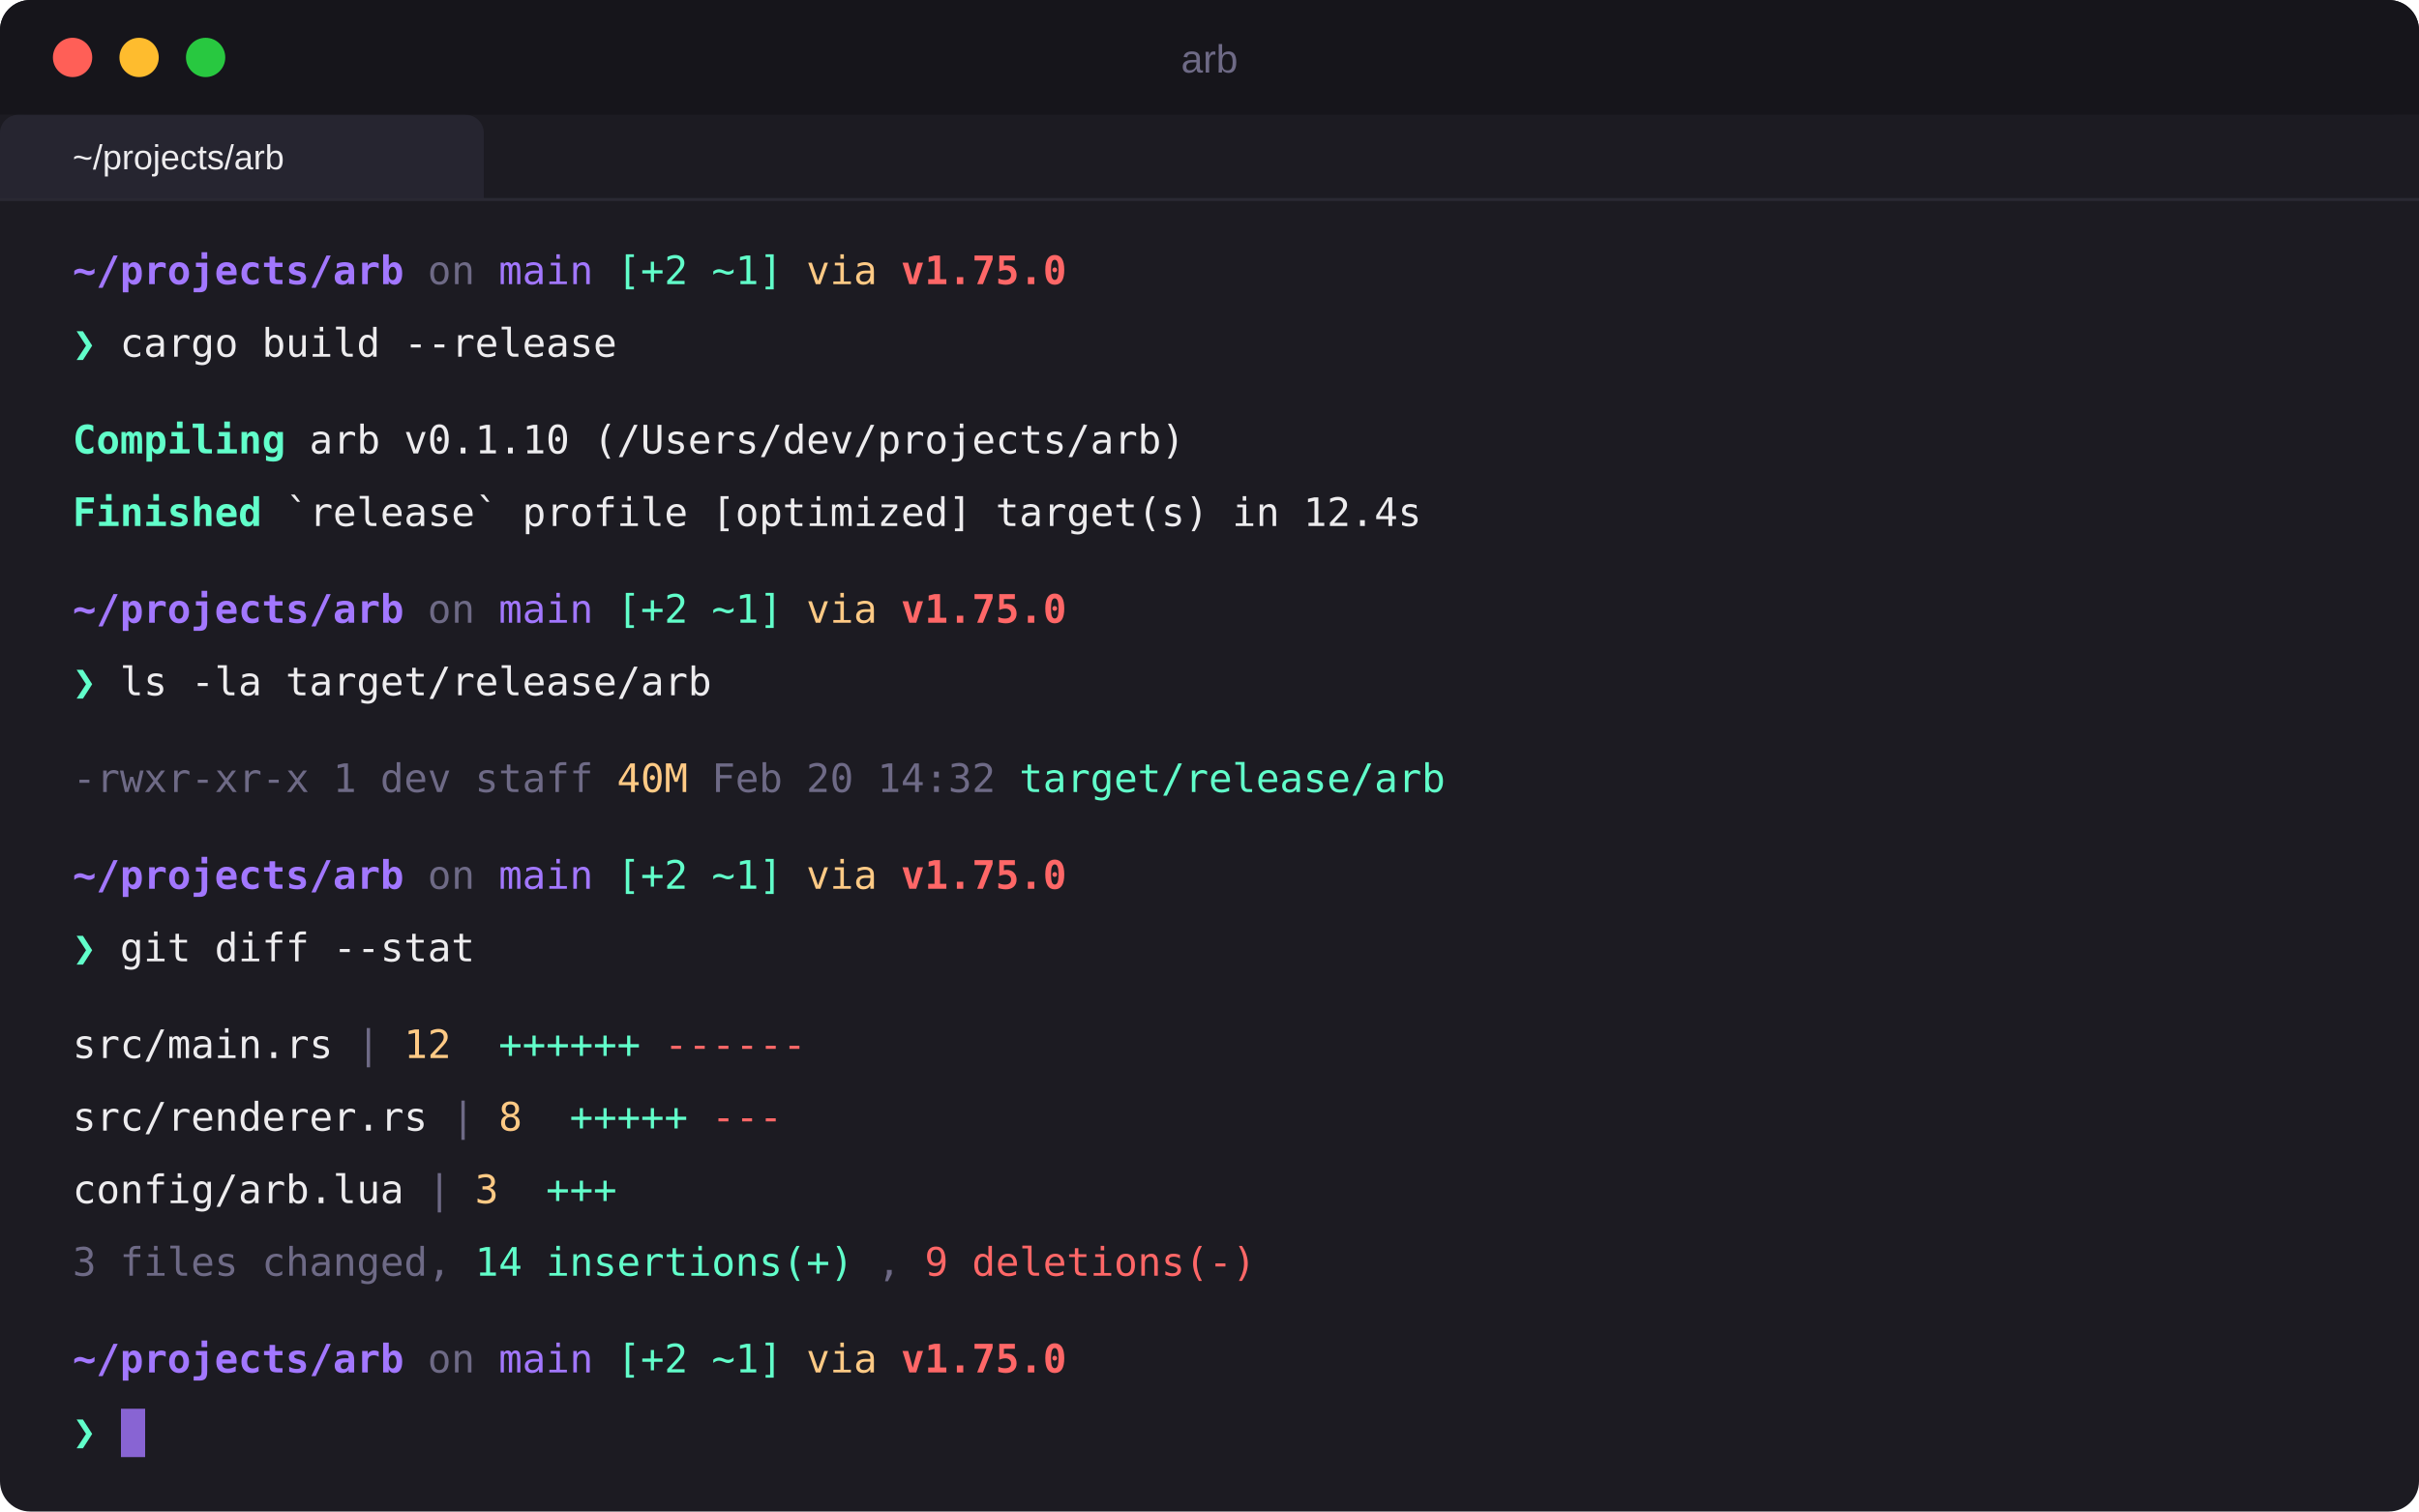
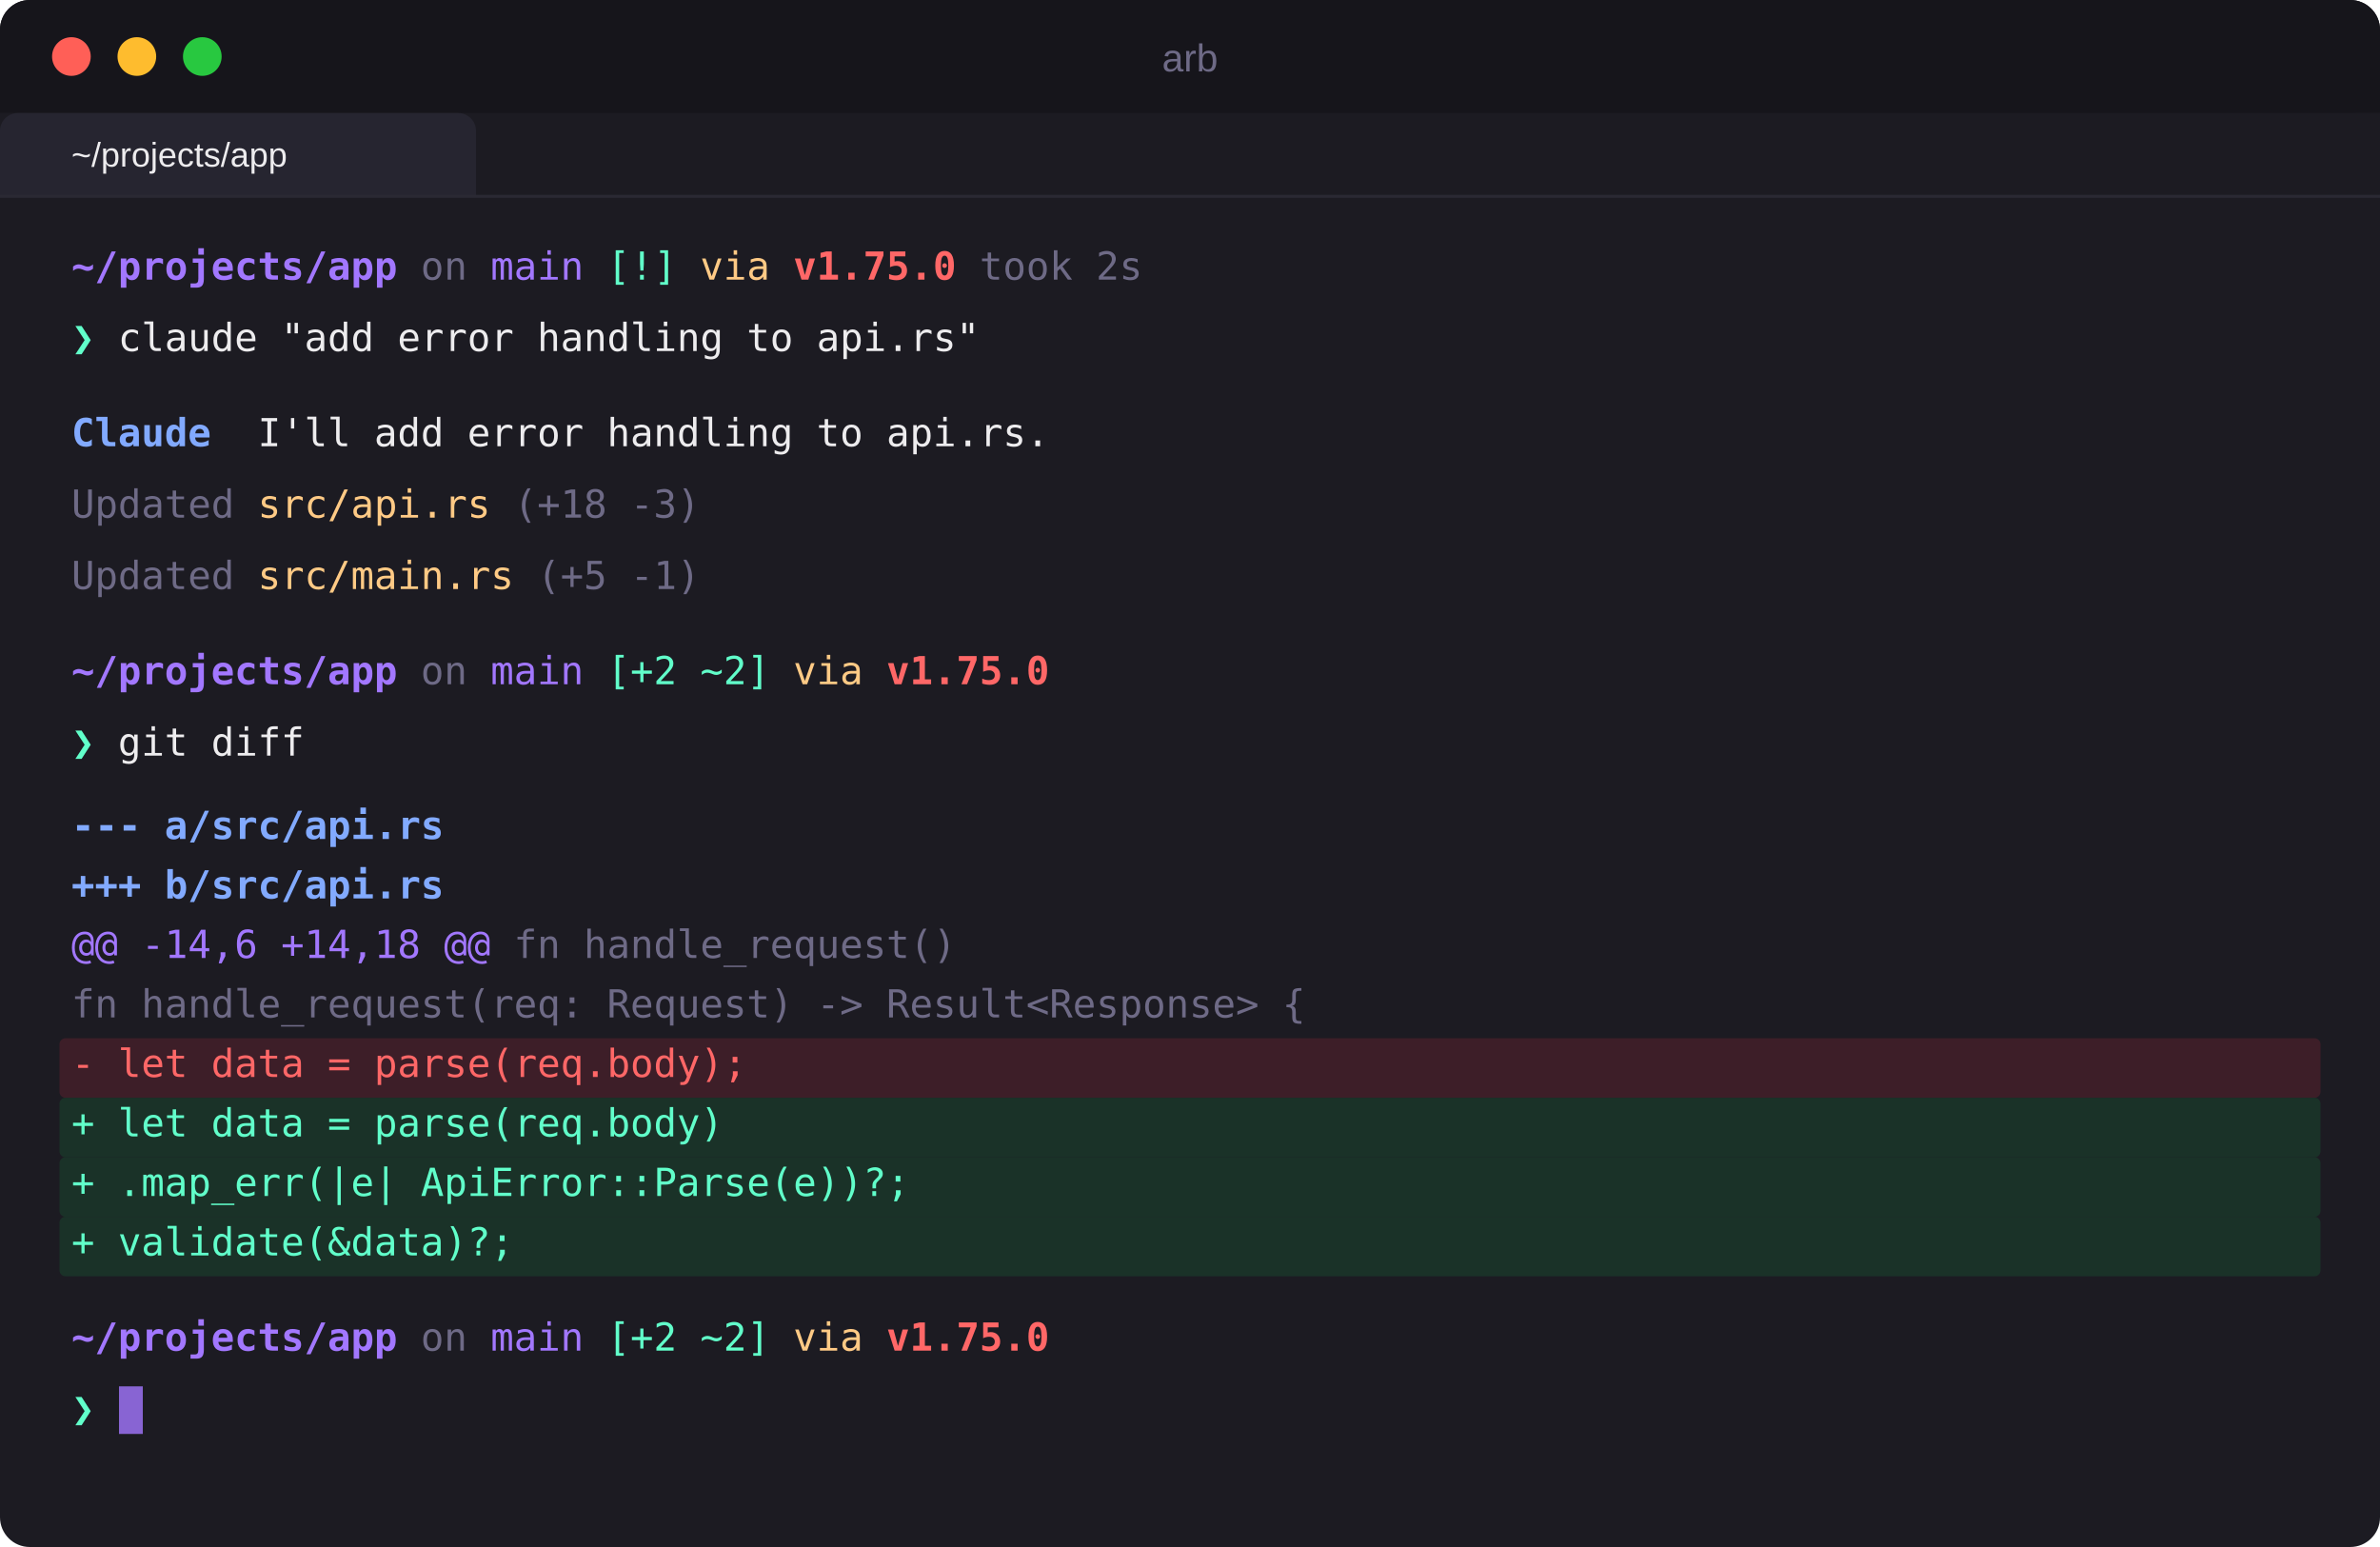
- <svg xmlns="http://www.w3.org/2000/svg" viewBox="0 0 800 500" width="800" height="500">
+ <svg xmlns="http://www.w3.org/2000/svg" viewBox="0 0 800 520" width="800" height="520">
  <defs>
    <style>
      .bg { fill: #1c1b22; }
      .titlebar { fill: #16151b; }
      .fg { fill: #edecee; font-family: 'JetBrains Mono', 'SF Mono', 'Fira Code', 'Cascadia Code', Menlo, Consolas, monospace; font-size: 13px; }
      .purple { fill: #a277ff; }
      .green { fill: #61ffca; }
      .yellow { fill: #ffca85; }
      .red { fill: #ff6767; }
      .dim { fill: #6e6a86; }
      .white { fill: #edecee; }
      .bold { font-weight: bold; }
+       .blue { fill: #82aaff; }
+       .orange { fill: #ffca85; }
+       .cyan { fill: #61ffca; }
+ 
+       /* Typing animation: lines appear sequentially */
+       @keyframes fadeIn {
+         0% { opacity: 0; }
+         100% { opacity: 1; }
+       }
+ 
+       @keyframes cursorBlink {
+         0%, 49% { opacity: 1; }
+         50%, 100% { opacity: 0; }
+       }
+ 
+       .line1 { animation: fadeIn 0.3s ease-out 0.2s both; }
+       .line2 { animation: fadeIn 0.3s ease-out 0.6s both; }
+       .line3 { animation: fadeIn 0.3s ease-out 1.2s both; }
+       .line4 { animation: fadeIn 0.3s ease-out 1.6s both; }
+       .line5 { animation: fadeIn 0.3s ease-out 2.0s both; }
+       .line6 { animation: fadeIn 0.3s ease-out 2.4s both; }
+       .line7 { animation: fadeIn 0.3s ease-out 2.8s both; }
+       .line8 { animation: fadeIn 0.3s ease-out 3.2s both; }
+       .line9 { animation: fadeIn 0.3s ease-out 3.6s both; }
+       .line10 { animation: fadeIn 0.3s ease-out 4.0s both; }
+       .line11 { animation: fadeIn 0.3s ease-out 4.4s both; }
+       .line12 { animation: fadeIn 0.3s ease-out 4.6s both; }
+       .line13 { animation: fadeIn 0.3s ease-out 4.8s both; }
+       .line14 { animation: fadeIn 0.3s ease-out 5.0s both; }
+       .line15 { animation: fadeIn 0.3s ease-out 5.2s both; }
+       .line16 { animation: fadeIn 0.3s ease-out 5.6s both; }
+       .line17 { animation: fadeIn 0.3s ease-out 6.0s both; }
+ 
+       .cursor {
+         animation: cursorBlink 1s step-end infinite 6.2s;
+       }
    </style>
  </defs>
-   <rect class="bg" width="800" height="500" rx="10" ry="10" />
+   <rect class="bg" width="800" height="520" rx="10" ry="10" />
  <rect class="titlebar" width="800" height="38" rx="10" ry="10" />
  <rect class="titlebar" y="20" width="800" height="18" />
  <circle cx="24" cy="19" r="6.5" fill="#ff5f57" />
  <circle cx="46" cy="19" r="6.5" fill="#febc2e" />
  <circle cx="68" cy="19" r="6.5" fill="#28c840" />
  <text x="400" y="24" text-anchor="middle" fill="#6e6a86" font-family="'SF Pro Text', 'Helvetica Neue', Arial, sans-serif" font-size="13">arb</text>
  <rect x="0" y="38" width="800" height="28" fill="#1c1b22" />
  <rect x="0" y="38" width="160" height="28" fill="#262530" rx="6" ry="6" />
  <rect x="0" y="56" width="160" height="10" fill="#262530" />
-   <text x="24" y="56" fill="#edecee" font-family="'SF Pro Text', 'Helvetica Neue', Arial, sans-serif" font-size="11.5">~/projects/arb</text>
+   <text x="24" y="56" fill="#edecee" font-family="'SF Pro Text', 'Helvetica Neue', Arial, sans-serif" font-size="11.5">~/projects/app</text>
  <line x1="0" y1="66" x2="800" y2="66" stroke="#2a2933" stroke-width="1" />
-   <text y="94" class="fg">
-     <tspan x="24" class="purple bold">~/projects/arb</tspan>
-     <tspan class="dim"> on </tspan>
-     <tspan class="purple"> main</tspan>
-     <tspan class="green"> [+2 ~1]</tspan>
-     <tspan class="yellow"> via </tspan>
-     <tspan class="red bold"> v1.75.0</tspan>
-   </text>
-   <text y="118" class="fg">
-     <tspan x="24" class="green bold">❯</tspan>
-     <tspan class="white"> cargo build --release</tspan>
-   </text>
-   <text y="150" class="fg">
-     <tspan x="24" class="green bold">   Compiling</tspan>
-     <tspan class="white"> arb v0.1.10 (/Users/dev/projects/arb)</tspan>
-   </text>
-   <text y="174" class="fg">
-     <tspan x="24" class="green bold">    Finished</tspan>
-     <tspan class="white"> `release` profile [optimized] target(s) in 12.4s</tspan>
-   </text>
-   <text y="206" class="fg">
-     <tspan x="24" class="purple bold">~/projects/arb</tspan>
-     <tspan class="dim"> on </tspan>
-     <tspan class="purple"> main</tspan>
-     <tspan class="green"> [+2 ~1]</tspan>
-     <tspan class="yellow"> via </tspan>
-     <tspan class="red bold"> v1.75.0</tspan>
-   </text>
-   <text y="230" class="fg">
-     <tspan x="24" class="green bold">❯</tspan>
-     <tspan class="white"> ls -la target/release/arb</tspan>
-   </text>
-   <text y="262" class="fg">
-     <tspan x="24" class="dim">-rwxr-xr-x</tspan>
-     <tspan class="dim">  1 dev staff</tspan>
-     <tspan class="yellow"> 40M</tspan>
-     <tspan class="dim"> Feb 20 14:32</tspan>
-     <tspan class="green"> target/release/arb</tspan>
-   </text>
-   <text y="294" class="fg">
-     <tspan x="24" class="purple bold">~/projects/arb</tspan>
-     <tspan class="dim"> on </tspan>
-     <tspan class="purple"> main</tspan>
-     <tspan class="green"> [+2 ~1]</tspan>
-     <tspan class="yellow"> via </tspan>
-     <tspan class="red bold"> v1.75.0</tspan>
-   </text>
-   <text y="318" class="fg">
-     <tspan x="24" class="green bold">❯</tspan>
-     <tspan class="white"> git diff --stat</tspan>
-   </text>
-   <text y="350" class="fg">
-     <tspan x="24" class="white"> src/main.rs</tspan>
-     <tspan class="dim">        | </tspan>
-     <tspan class="yellow">12</tspan>
-     <tspan class="dim"> </tspan>
-     <tspan class="green">++++++</tspan>
-     <tspan class="red">------</tspan>
-   </text>
-   <text y="374" class="fg">
-     <tspan x="24" class="white"> src/renderer.rs</tspan>
-     <tspan class="dim">    | </tspan>
-     <tspan class="yellow"> 8</tspan>
-     <tspan class="dim"> </tspan>
-     <tspan class="green">+++++</tspan>
-     <tspan class="red">---</tspan>
-   </text>
-   <text y="398" class="fg">
-     <tspan x="24" class="white"> config/arb.lua</tspan>
-     <tspan class="dim">     |  </tspan>
-     <tspan class="yellow">3</tspan>
-     <tspan class="dim"> </tspan>
-     <tspan class="green">+++</tspan>
-   </text>
-   <text y="422" class="fg">
-     <tspan x="24" class="dim"> 3 files changed,</tspan>
-     <tspan class="green"> 14 insertions(+)</tspan>
-     <tspan class="dim">,</tspan>
-     <tspan class="red"> 9 deletions(-)</tspan>
-   </text>
-   <text y="454" class="fg">
-     <tspan x="24" class="purple bold">~/projects/arb</tspan>
-     <tspan class="dim"> on </tspan>
-     <tspan class="purple"> main</tspan>
-     <tspan class="green"> [+2 ~1]</tspan>
-     <tspan class="yellow"> via </tspan>
-     <tspan class="red bold"> v1.75.0</tspan>
-   </text>
-   <text y="478" class="fg">
-     <tspan x="24" class="green bold">❯</tspan>
-   </text>
-   <rect x="40" y="466" width="8" height="16" fill="#a277ff" opacity="0.8" />
+   <g class="line1">
+     <text y="94" class="fg">
+       <tspan x="24" class="purple bold">~/projects/app</tspan>
+       <tspan class="dim"> on </tspan>
+       <tspan class="purple"> main</tspan>
+       <tspan class="green"> [!]</tspan>
+       <tspan class="yellow"> via </tspan>
+       <tspan class="red bold"> v1.75.0</tspan>
+       <tspan class="dim"> took 2s</tspan>
+     </text>
+   </g>
+   <g class="line2">
+     <text y="118" class="fg">
+       <tspan x="24" class="green bold">❯</tspan>
+       <tspan class="white"> claude "add error handling to api.rs"</tspan>
+     </text>
+   </g>
+   <g class="line3">
+     <text y="150" class="fg">
+       <tspan x="24" class="blue bold">Claude</tspan>
+       <tspan class="dim"> </tspan>
+       <tspan class="white">I'll add error handling to api.rs.</tspan>
+     </text>
+   </g>
+   <g class="line4">
+     <text y="174" class="fg">
+       <tspan x="24" class="dim">  Updated </tspan>
+       <tspan class="yellow">src/api.rs</tspan>
+       <tspan class="dim"> (+18 -3)</tspan>
+     </text>
+   </g>
+   <g class="line5">
+     <text y="198" class="fg">
+       <tspan x="24" class="dim">  Updated </tspan>
+       <tspan class="yellow">src/main.rs</tspan>
+       <tspan class="dim"> (+5 -1)</tspan>
+     </text>
+   </g>
+   <g class="line6">
+     <text y="230" class="fg">
+       <tspan x="24" class="purple bold">~/projects/app</tspan>
+       <tspan class="dim"> on </tspan>
+       <tspan class="purple"> main</tspan>
+       <tspan class="green"> [+2 ~2]</tspan>
+       <tspan class="yellow"> via </tspan>
+       <tspan class="red bold"> v1.75.0</tspan>
+     </text>
+   </g>
+   <g class="line7">
+     <text y="254" class="fg">
+       <tspan x="24" class="green bold">❯</tspan>
+       <tspan class="white"> git diff</tspan>
+     </text>
+   </g>
+   <g class="line8">
+     <text y="282" class="fg">
+       <tspan x="24" class="blue bold">--- a/src/api.rs</tspan>
+     </text>
+   </g>
+   <g class="line9">
+     <text y="302" class="fg">
+       <tspan x="24" class="blue bold">+++ b/src/api.rs</tspan>
+     </text>
+   </g>
+   <g class="line10">
+     <text y="322" class="fg">
+       <tspan x="24" class="purple">@@ -14,6 +14,18 @@</tspan>
+       <tspan class="dim"> fn handle_request()</tspan>
+     </text>
+   </g>
+   <g class="line11">
+     <text y="342" class="fg">
+       <tspan x="24" class="dim"> fn handle_request(req: Request) -&gt; Result&lt;Response&gt; {</tspan>
+     </text>
+   </g>
+   <rect x="20" y="349" width="760" height="20" fill="#3d1e28" rx="2" />
+   <g class="line12">
+     <text y="362" class="fg">
+       <tspan x="24" class="red">-    let data = parse(req.body);</tspan>
+     </text>
+   </g>
+   <rect x="20" y="369" width="760" height="20" fill="#1a3228" rx="2" />
+   <g class="line13">
+     <text y="382" class="fg">
+       <tspan x="24" class="green">+    let data = parse(req.body)</tspan>
+     </text>
+   </g>
+   <rect x="20" y="389" width="760" height="20" fill="#1a3228" rx="2" />
+   <g class="line14">
+     <text y="402" class="fg">
+       <tspan x="24" class="green">+        .map_err(|e| ApiError::Parse(e))?;</tspan>
+     </text>
+   </g>
+   <rect x="20" y="409" width="760" height="20" fill="#1a3228" rx="2" />
+   <g class="line15">
+     <text y="422" class="fg">
+       <tspan x="24" class="green">+    validate(&amp;data)?;</tspan>
+     </text>
+   </g>
+   <g class="line16">
+     <text y="454" class="fg">
+       <tspan x="24" class="purple bold">~/projects/app</tspan>
+       <tspan class="dim"> on </tspan>
+       <tspan class="purple"> main</tspan>
+       <tspan class="green"> [+2 ~2]</tspan>
+       <tspan class="yellow"> via </tspan>
+       <tspan class="red bold"> v1.75.0</tspan>
+     </text>
+   </g>
+   <g class="line17">
+     <text y="478" class="fg">
+       <tspan x="24" class="green bold">❯</tspan>
+     </text>
+   </g>
+   <rect class="cursor" x="40" y="466" width="8" height="16" fill="#a277ff" opacity="0.8" />
</svg>
